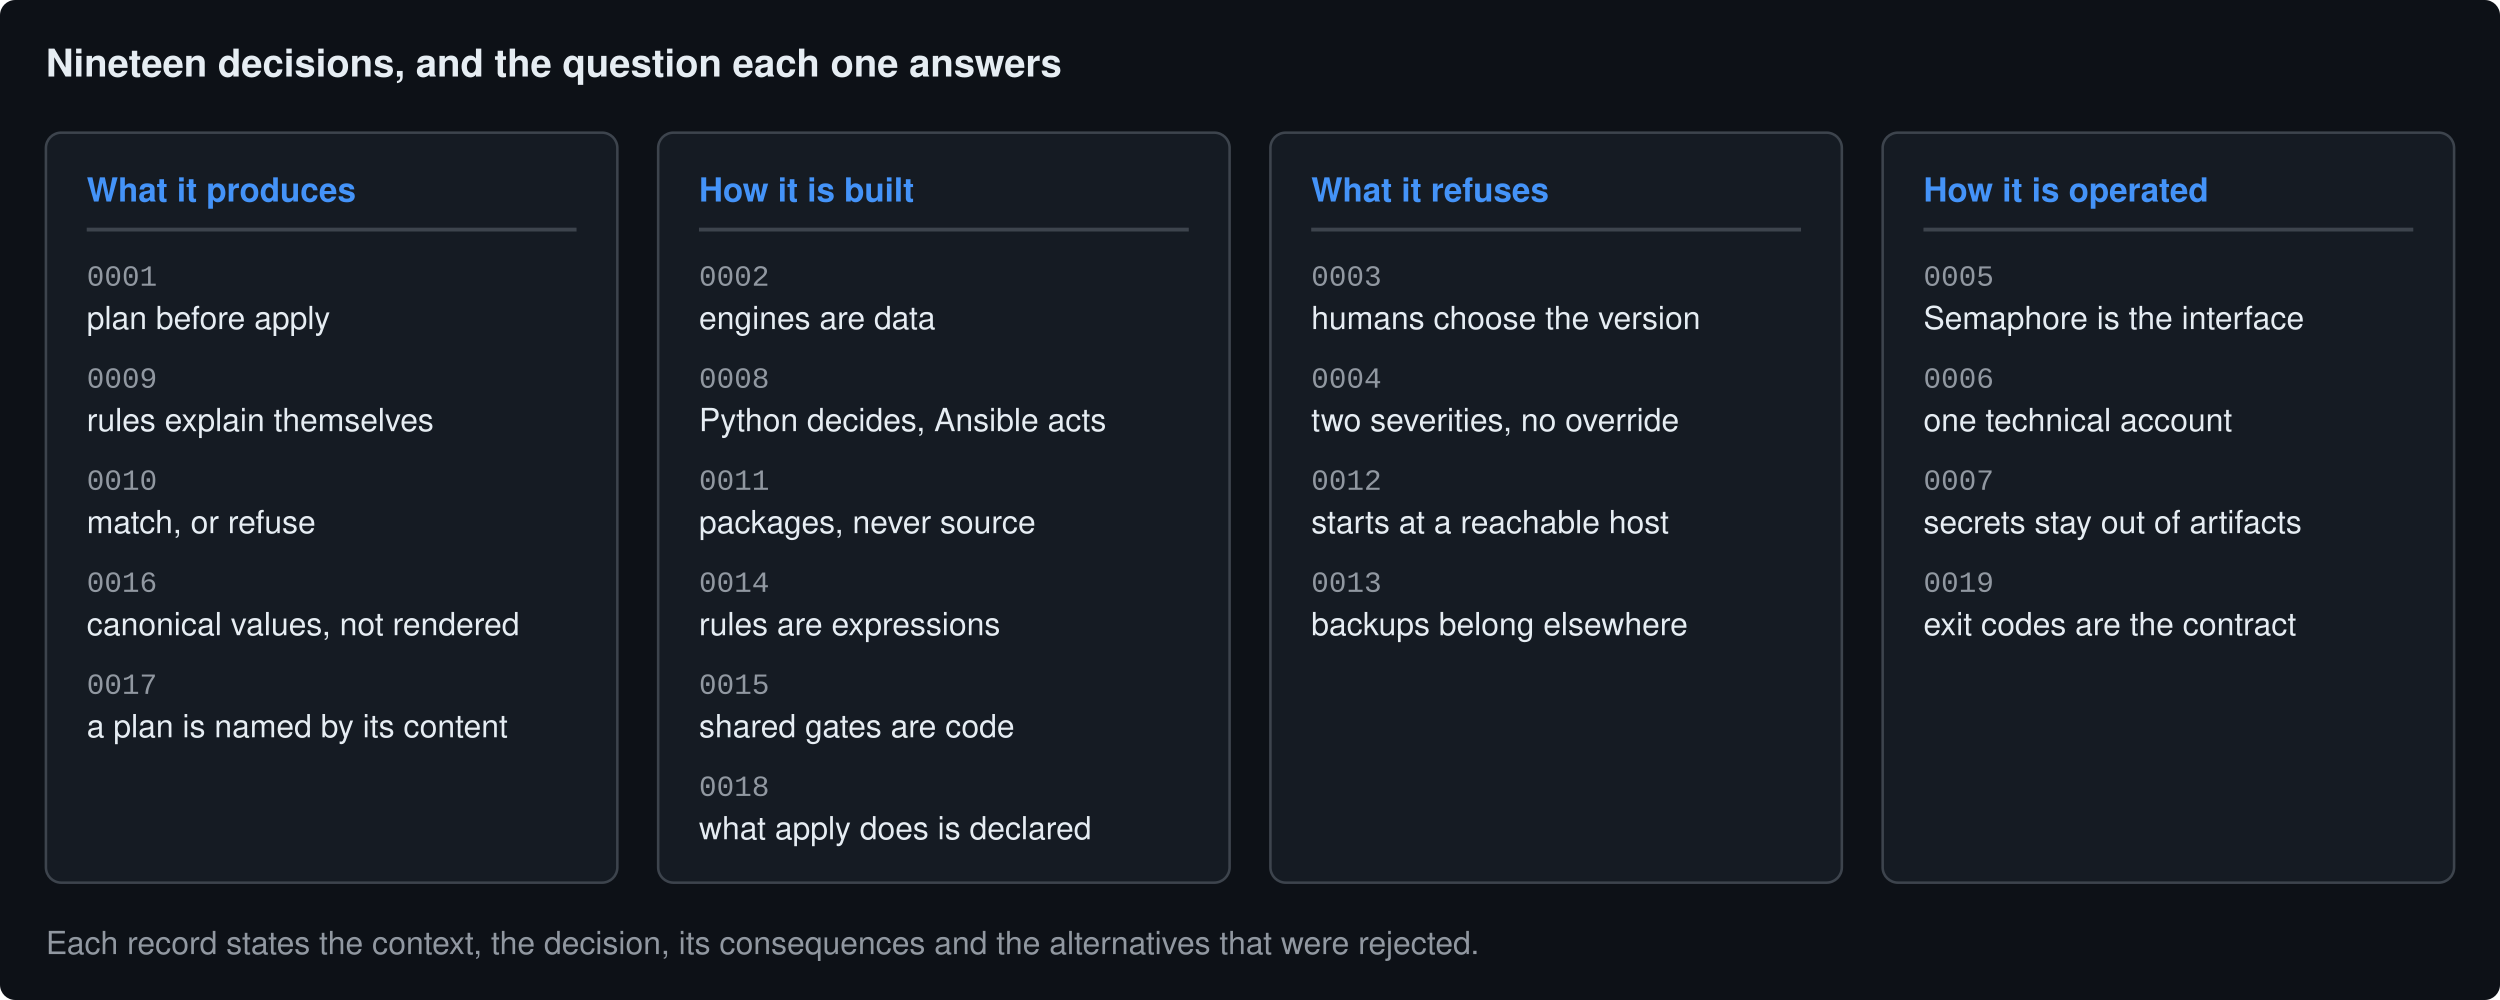
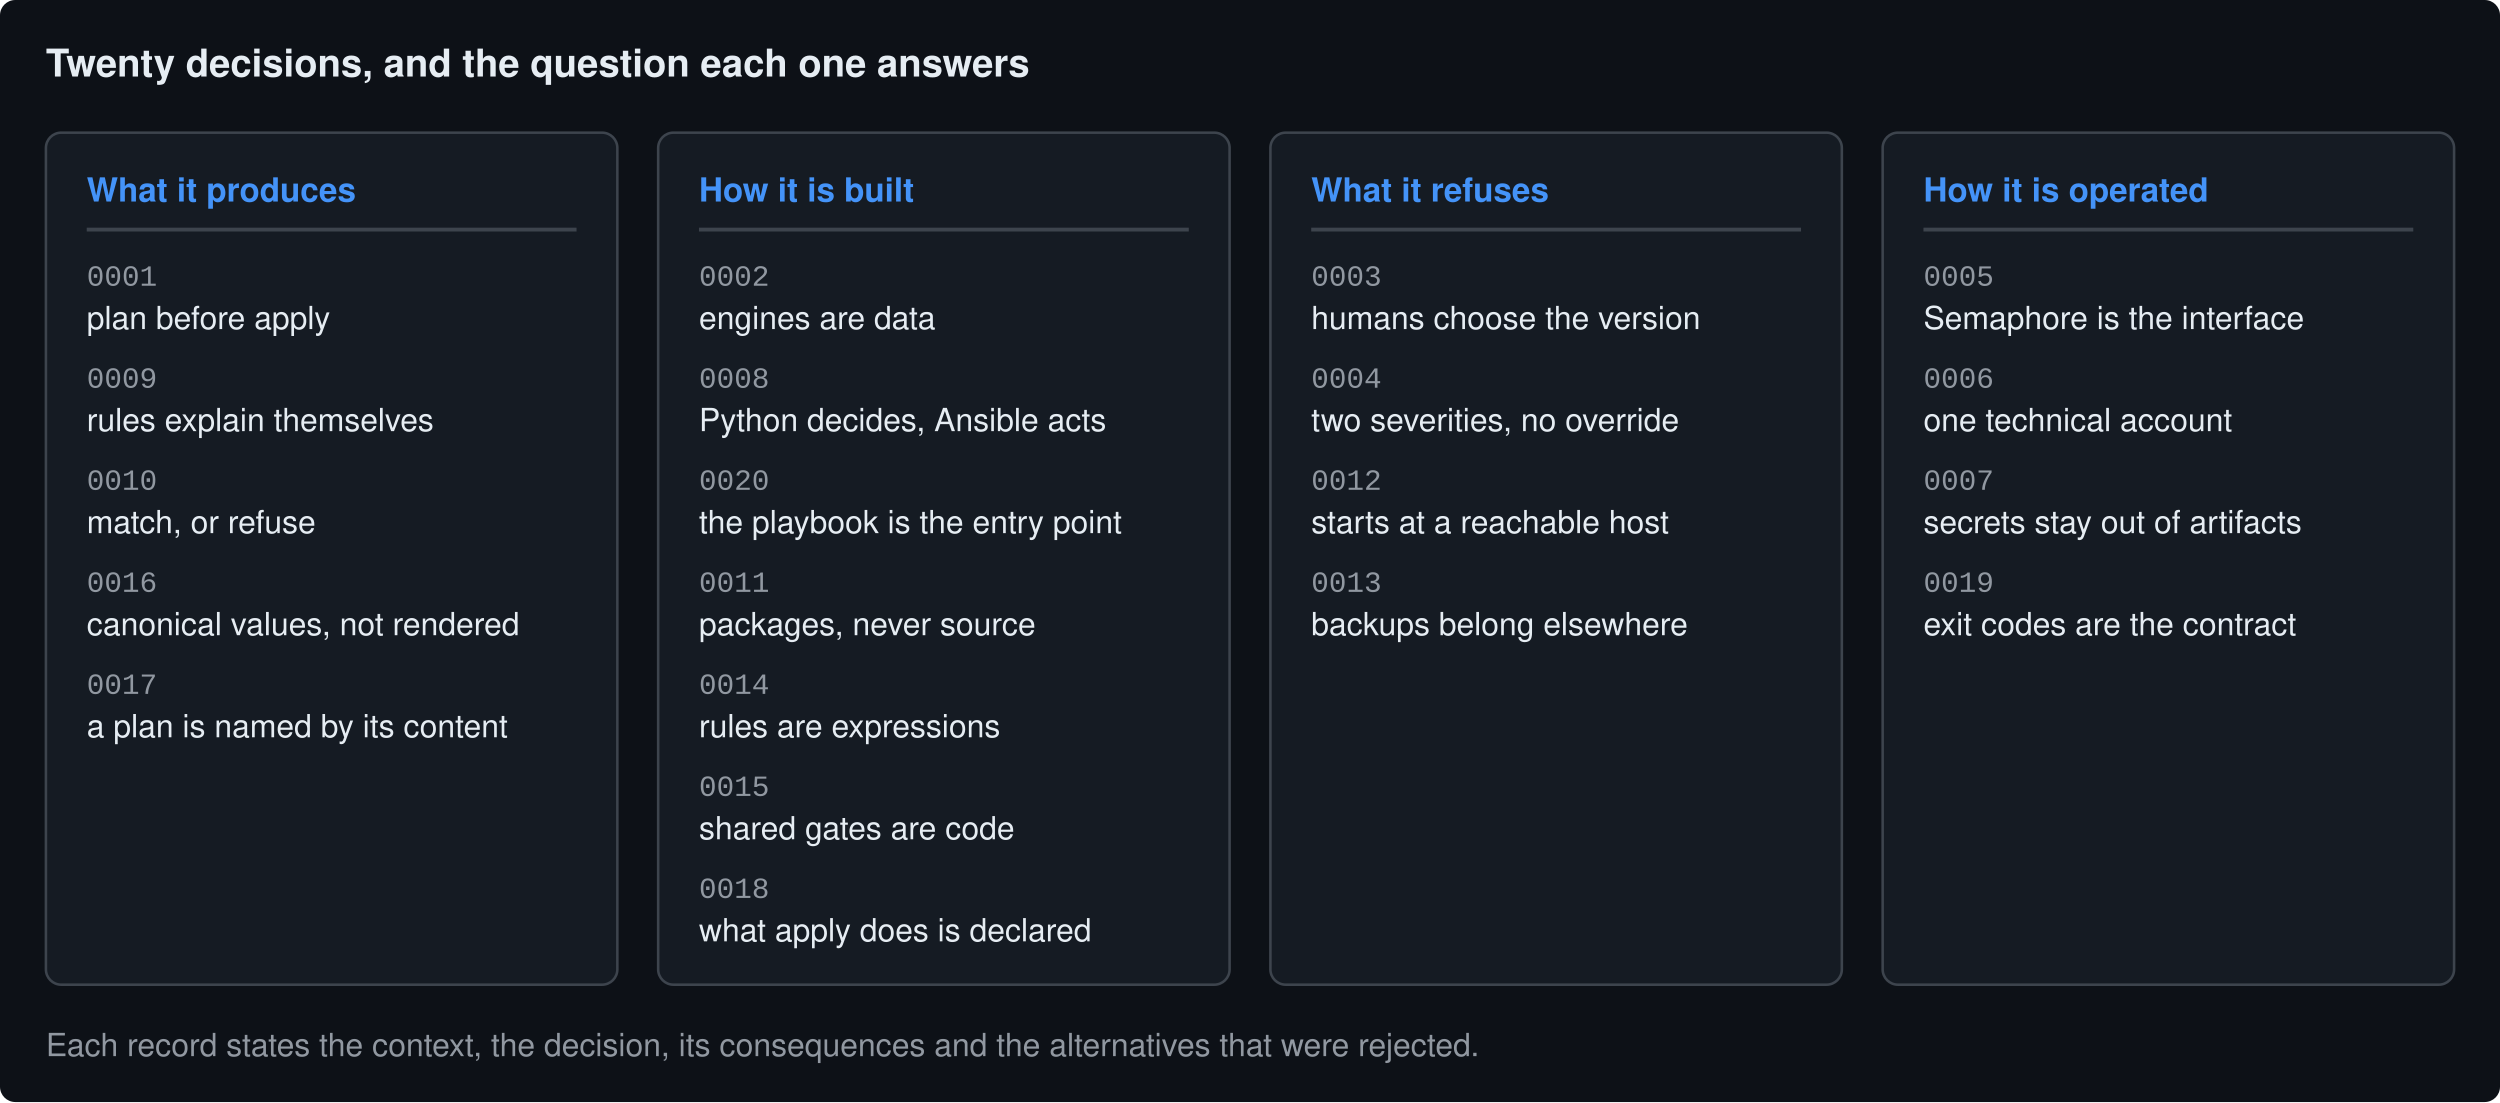
- <svg xmlns="http://www.w3.org/2000/svg" width="980" height="392" viewBox="0 0 980 392" role="img">
+ <svg xmlns="http://www.w3.org/2000/svg" width="980" height="432" viewBox="0 0 980 432" role="img">
  <defs>
    <marker id="arrow" viewBox="0 0 10 10" refX="9" refY="5" markerWidth="6" markerHeight="6" orient="auto">
      <path d="M 0 0 L 10 5 L 0 10 z" fill="context-stroke" />
    </marker>
  </defs>
-   <rect x="0" y="0" width="980" height="392" rx="6" fill="#0d1117" stroke="none" stroke-width="1" />
-   <text x="18.0" y="30" fill="#e6edf3" font-family="-apple-system, BlinkMacSystemFont, 'Segoe UI', Helvetica, Arial, sans-serif" font-size="15" font-weight="600" text-anchor="start" letter-spacing="normal" xml:space="preserve">Nineteen decisions, and the question each one answers</text>
-   <rect x="18.0" y="52.0" width="224.0" height="294.0" rx="6" fill="#151b23" stroke="#3d444d" stroke-width="1" />
+   <rect x="0" y="0" width="980" height="432" rx="6" fill="#0d1117" stroke="none" stroke-width="1" />
+   <text x="18.0" y="30" fill="#e6edf3" font-family="-apple-system, BlinkMacSystemFont, 'Segoe UI', Helvetica, Arial, sans-serif" font-size="15" font-weight="600" text-anchor="start" letter-spacing="normal" xml:space="preserve">Twenty decisions, and the question each one answers</text>
+   <rect x="18.0" y="52.0" width="224.0" height="334.0" rx="6" fill="#151b23" stroke="#3d444d" stroke-width="1" />
  <text x="34.0" y="79.0" fill="#4493f8" font-family="-apple-system, BlinkMacSystemFont, 'Segoe UI', Helvetica, Arial, sans-serif" font-size="13" font-weight="600" text-anchor="start" letter-spacing="normal" xml:space="preserve">What it produces</text>
  <line x1="34.0" y1="90.0" x2="226.0" y2="90.0" stroke="#3d444d" stroke-width="1.5" />
  <text x="34.0" y="112.0" fill="#9198a1" font-family="ui-monospace, SFMono-Regular, Menlo, Consolas, 'Liberation Mono', monospace" font-size="11.5" font-weight="normal" text-anchor="start" letter-spacing="normal" xml:space="preserve">0001</text>
  <text x="34.0" y="129.0" fill="#e6edf3" font-family="-apple-system, BlinkMacSystemFont, 'Segoe UI', Helvetica, Arial, sans-serif" font-size="12.5" font-weight="normal" text-anchor="start" letter-spacing="normal" xml:space="preserve">plan before apply</text>
  <text x="34.0" y="152.0" fill="#9198a1" font-family="ui-monospace, SFMono-Regular, Menlo, Consolas, 'Liberation Mono', monospace" font-size="11.5" font-weight="normal" text-anchor="start" letter-spacing="normal" xml:space="preserve">0009</text>
  <text x="34.0" y="169.0" fill="#e6edf3" font-family="-apple-system, BlinkMacSystemFont, 'Segoe UI', Helvetica, Arial, sans-serif" font-size="12.5" font-weight="normal" text-anchor="start" letter-spacing="normal" xml:space="preserve">rules explain themselves</text>
  <text x="34.0" y="192.0" fill="#9198a1" font-family="ui-monospace, SFMono-Regular, Menlo, Consolas, 'Liberation Mono', monospace" font-size="11.5" font-weight="normal" text-anchor="start" letter-spacing="normal" xml:space="preserve">0010</text>
  <text x="34.0" y="209.0" fill="#e6edf3" font-family="-apple-system, BlinkMacSystemFont, 'Segoe UI', Helvetica, Arial, sans-serif" font-size="12.5" font-weight="normal" text-anchor="start" letter-spacing="normal" xml:space="preserve">match, or refuse</text>
  <text x="34.0" y="232.0" fill="#9198a1" font-family="ui-monospace, SFMono-Regular, Menlo, Consolas, 'Liberation Mono', monospace" font-size="11.5" font-weight="normal" text-anchor="start" letter-spacing="normal" xml:space="preserve">0016</text>
  <text x="34.0" y="249.0" fill="#e6edf3" font-family="-apple-system, BlinkMacSystemFont, 'Segoe UI', Helvetica, Arial, sans-serif" font-size="12.5" font-weight="normal" text-anchor="start" letter-spacing="normal" xml:space="preserve">canonical values, not rendered</text>
  <text x="34.0" y="272.0" fill="#9198a1" font-family="ui-monospace, SFMono-Regular, Menlo, Consolas, 'Liberation Mono', monospace" font-size="11.5" font-weight="normal" text-anchor="start" letter-spacing="normal" xml:space="preserve">0017</text>
  <text x="34.0" y="289.0" fill="#e6edf3" font-family="-apple-system, BlinkMacSystemFont, 'Segoe UI', Helvetica, Arial, sans-serif" font-size="12.5" font-weight="normal" text-anchor="start" letter-spacing="normal" xml:space="preserve">a plan is named by its content</text>
-   <rect x="258.0" y="52.0" width="224.0" height="294.0" rx="6" fill="#151b23" stroke="#3d444d" stroke-width="1" />
+   <rect x="258.0" y="52.0" width="224.0" height="334.0" rx="6" fill="#151b23" stroke="#3d444d" stroke-width="1" />
  <text x="274.0" y="79.0" fill="#4493f8" font-family="-apple-system, BlinkMacSystemFont, 'Segoe UI', Helvetica, Arial, sans-serif" font-size="13" font-weight="600" text-anchor="start" letter-spacing="normal" xml:space="preserve">How it is built</text>
  <line x1="274.0" y1="90.0" x2="466.0" y2="90.0" stroke="#3d444d" stroke-width="1.5" />
  <text x="274.0" y="112.0" fill="#9198a1" font-family="ui-monospace, SFMono-Regular, Menlo, Consolas, 'Liberation Mono', monospace" font-size="11.5" font-weight="normal" text-anchor="start" letter-spacing="normal" xml:space="preserve">0002</text>
  <text x="274.0" y="129.0" fill="#e6edf3" font-family="-apple-system, BlinkMacSystemFont, 'Segoe UI', Helvetica, Arial, sans-serif" font-size="12.5" font-weight="normal" text-anchor="start" letter-spacing="normal" xml:space="preserve">engines are data</text>
  <text x="274.0" y="152.0" fill="#9198a1" font-family="ui-monospace, SFMono-Regular, Menlo, Consolas, 'Liberation Mono', monospace" font-size="11.5" font-weight="normal" text-anchor="start" letter-spacing="normal" xml:space="preserve">0008</text>
  <text x="274.0" y="169.0" fill="#e6edf3" font-family="-apple-system, BlinkMacSystemFont, 'Segoe UI', Helvetica, Arial, sans-serif" font-size="12.5" font-weight="normal" text-anchor="start" letter-spacing="normal" xml:space="preserve">Python decides, Ansible acts</text>
-   <text x="274.0" y="192.0" fill="#9198a1" font-family="ui-monospace, SFMono-Regular, Menlo, Consolas, 'Liberation Mono', monospace" font-size="11.5" font-weight="normal" text-anchor="start" letter-spacing="normal" xml:space="preserve">0011</text>
-   <text x="274.0" y="209.0" fill="#e6edf3" font-family="-apple-system, BlinkMacSystemFont, 'Segoe UI', Helvetica, Arial, sans-serif" font-size="12.5" font-weight="normal" text-anchor="start" letter-spacing="normal" xml:space="preserve">packages, never source</text>
-   <text x="274.0" y="232.0" fill="#9198a1" font-family="ui-monospace, SFMono-Regular, Menlo, Consolas, 'Liberation Mono', monospace" font-size="11.5" font-weight="normal" text-anchor="start" letter-spacing="normal" xml:space="preserve">0014</text>
-   <text x="274.0" y="249.0" fill="#e6edf3" font-family="-apple-system, BlinkMacSystemFont, 'Segoe UI', Helvetica, Arial, sans-serif" font-size="12.5" font-weight="normal" text-anchor="start" letter-spacing="normal" xml:space="preserve">rules are expressions</text>
-   <text x="274.0" y="272.0" fill="#9198a1" font-family="ui-monospace, SFMono-Regular, Menlo, Consolas, 'Liberation Mono', monospace" font-size="11.5" font-weight="normal" text-anchor="start" letter-spacing="normal" xml:space="preserve">0015</text>
-   <text x="274.0" y="289.0" fill="#e6edf3" font-family="-apple-system, BlinkMacSystemFont, 'Segoe UI', Helvetica, Arial, sans-serif" font-size="12.5" font-weight="normal" text-anchor="start" letter-spacing="normal" xml:space="preserve">shared gates are code</text>
-   <text x="274.0" y="312.0" fill="#9198a1" font-family="ui-monospace, SFMono-Regular, Menlo, Consolas, 'Liberation Mono', monospace" font-size="11.5" font-weight="normal" text-anchor="start" letter-spacing="normal" xml:space="preserve">0018</text>
-   <text x="274.0" y="329.0" fill="#e6edf3" font-family="-apple-system, BlinkMacSystemFont, 'Segoe UI', Helvetica, Arial, sans-serif" font-size="12.5" font-weight="normal" text-anchor="start" letter-spacing="normal" xml:space="preserve">what apply does is declared</text>
-   <rect x="498.0" y="52.0" width="224.0" height="294.0" rx="6" fill="#151b23" stroke="#3d444d" stroke-width="1" />
+   <text x="274.0" y="192.0" fill="#9198a1" font-family="ui-monospace, SFMono-Regular, Menlo, Consolas, 'Liberation Mono', monospace" font-size="11.5" font-weight="normal" text-anchor="start" letter-spacing="normal" xml:space="preserve">0020</text>
+   <text x="274.0" y="209.0" fill="#e6edf3" font-family="-apple-system, BlinkMacSystemFont, 'Segoe UI', Helvetica, Arial, sans-serif" font-size="12.5" font-weight="normal" text-anchor="start" letter-spacing="normal" xml:space="preserve">the playbook is the entry point</text>
+   <text x="274.0" y="232.0" fill="#9198a1" font-family="ui-monospace, SFMono-Regular, Menlo, Consolas, 'Liberation Mono', monospace" font-size="11.5" font-weight="normal" text-anchor="start" letter-spacing="normal" xml:space="preserve">0011</text>
+   <text x="274.0" y="249.0" fill="#e6edf3" font-family="-apple-system, BlinkMacSystemFont, 'Segoe UI', Helvetica, Arial, sans-serif" font-size="12.5" font-weight="normal" text-anchor="start" letter-spacing="normal" xml:space="preserve">packages, never source</text>
+   <text x="274.0" y="272.0" fill="#9198a1" font-family="ui-monospace, SFMono-Regular, Menlo, Consolas, 'Liberation Mono', monospace" font-size="11.5" font-weight="normal" text-anchor="start" letter-spacing="normal" xml:space="preserve">0014</text>
+   <text x="274.0" y="289.0" fill="#e6edf3" font-family="-apple-system, BlinkMacSystemFont, 'Segoe UI', Helvetica, Arial, sans-serif" font-size="12.5" font-weight="normal" text-anchor="start" letter-spacing="normal" xml:space="preserve">rules are expressions</text>
+   <text x="274.0" y="312.0" fill="#9198a1" font-family="ui-monospace, SFMono-Regular, Menlo, Consolas, 'Liberation Mono', monospace" font-size="11.5" font-weight="normal" text-anchor="start" letter-spacing="normal" xml:space="preserve">0015</text>
+   <text x="274.0" y="329.0" fill="#e6edf3" font-family="-apple-system, BlinkMacSystemFont, 'Segoe UI', Helvetica, Arial, sans-serif" font-size="12.5" font-weight="normal" text-anchor="start" letter-spacing="normal" xml:space="preserve">shared gates are code</text>
+   <text x="274.0" y="352.0" fill="#9198a1" font-family="ui-monospace, SFMono-Regular, Menlo, Consolas, 'Liberation Mono', monospace" font-size="11.5" font-weight="normal" text-anchor="start" letter-spacing="normal" xml:space="preserve">0018</text>
+   <text x="274.0" y="369.0" fill="#e6edf3" font-family="-apple-system, BlinkMacSystemFont, 'Segoe UI', Helvetica, Arial, sans-serif" font-size="12.5" font-weight="normal" text-anchor="start" letter-spacing="normal" xml:space="preserve">what apply does is declared</text>
+   <rect x="498.0" y="52.0" width="224.0" height="334.0" rx="6" fill="#151b23" stroke="#3d444d" stroke-width="1" />
  <text x="514.0" y="79.0" fill="#4493f8" font-family="-apple-system, BlinkMacSystemFont, 'Segoe UI', Helvetica, Arial, sans-serif" font-size="13" font-weight="600" text-anchor="start" letter-spacing="normal" xml:space="preserve">What it refuses</text>
  <line x1="514.0" y1="90.0" x2="706.0" y2="90.0" stroke="#3d444d" stroke-width="1.5" />
  <text x="514.0" y="112.0" fill="#9198a1" font-family="ui-monospace, SFMono-Regular, Menlo, Consolas, 'Liberation Mono', monospace" font-size="11.5" font-weight="normal" text-anchor="start" letter-spacing="normal" xml:space="preserve">0003</text>
  <text x="514.0" y="129.0" fill="#e6edf3" font-family="-apple-system, BlinkMacSystemFont, 'Segoe UI', Helvetica, Arial, sans-serif" font-size="12.5" font-weight="normal" text-anchor="start" letter-spacing="normal" xml:space="preserve">humans choose the version</text>
  <text x="514.0" y="152.0" fill="#9198a1" font-family="ui-monospace, SFMono-Regular, Menlo, Consolas, 'Liberation Mono', monospace" font-size="11.5" font-weight="normal" text-anchor="start" letter-spacing="normal" xml:space="preserve">0004</text>
  <text x="514.0" y="169.0" fill="#e6edf3" font-family="-apple-system, BlinkMacSystemFont, 'Segoe UI', Helvetica, Arial, sans-serif" font-size="12.5" font-weight="normal" text-anchor="start" letter-spacing="normal" xml:space="preserve">two severities, no override</text>
  <text x="514.0" y="192.0" fill="#9198a1" font-family="ui-monospace, SFMono-Regular, Menlo, Consolas, 'Liberation Mono', monospace" font-size="11.5" font-weight="normal" text-anchor="start" letter-spacing="normal" xml:space="preserve">0012</text>
  <text x="514.0" y="209.0" fill="#e6edf3" font-family="-apple-system, BlinkMacSystemFont, 'Segoe UI', Helvetica, Arial, sans-serif" font-size="12.5" font-weight="normal" text-anchor="start" letter-spacing="normal" xml:space="preserve">starts at a reachable host</text>
  <text x="514.0" y="232.0" fill="#9198a1" font-family="ui-monospace, SFMono-Regular, Menlo, Consolas, 'Liberation Mono', monospace" font-size="11.5" font-weight="normal" text-anchor="start" letter-spacing="normal" xml:space="preserve">0013</text>
  <text x="514.0" y="249.0" fill="#e6edf3" font-family="-apple-system, BlinkMacSystemFont, 'Segoe UI', Helvetica, Arial, sans-serif" font-size="12.5" font-weight="normal" text-anchor="start" letter-spacing="normal" xml:space="preserve">backups belong elsewhere</text>
-   <rect x="738.0" y="52.0" width="224.0" height="294.0" rx="6" fill="#151b23" stroke="#3d444d" stroke-width="1" />
+   <rect x="738.0" y="52.0" width="224.0" height="334.0" rx="6" fill="#151b23" stroke="#3d444d" stroke-width="1" />
  <text x="754.0" y="79.0" fill="#4493f8" font-family="-apple-system, BlinkMacSystemFont, 'Segoe UI', Helvetica, Arial, sans-serif" font-size="13" font-weight="600" text-anchor="start" letter-spacing="normal" xml:space="preserve">How it is operated</text>
  <line x1="754.0" y1="90.0" x2="946.0" y2="90.0" stroke="#3d444d" stroke-width="1.5" />
  <text x="754.0" y="112.0" fill="#9198a1" font-family="ui-monospace, SFMono-Regular, Menlo, Consolas, 'Liberation Mono', monospace" font-size="11.5" font-weight="normal" text-anchor="start" letter-spacing="normal" xml:space="preserve">0005</text>
  <text x="754.0" y="129.0" fill="#e6edf3" font-family="-apple-system, BlinkMacSystemFont, 'Segoe UI', Helvetica, Arial, sans-serif" font-size="12.5" font-weight="normal" text-anchor="start" letter-spacing="normal" xml:space="preserve">Semaphore is the interface</text>
  <text x="754.0" y="152.0" fill="#9198a1" font-family="ui-monospace, SFMono-Regular, Menlo, Consolas, 'Liberation Mono', monospace" font-size="11.5" font-weight="normal" text-anchor="start" letter-spacing="normal" xml:space="preserve">0006</text>
  <text x="754.0" y="169.0" fill="#e6edf3" font-family="-apple-system, BlinkMacSystemFont, 'Segoe UI', Helvetica, Arial, sans-serif" font-size="12.5" font-weight="normal" text-anchor="start" letter-spacing="normal" xml:space="preserve">one technical account</text>
  <text x="754.0" y="192.0" fill="#9198a1" font-family="ui-monospace, SFMono-Regular, Menlo, Consolas, 'Liberation Mono', monospace" font-size="11.5" font-weight="normal" text-anchor="start" letter-spacing="normal" xml:space="preserve">0007</text>
  <text x="754.0" y="209.0" fill="#e6edf3" font-family="-apple-system, BlinkMacSystemFont, 'Segoe UI', Helvetica, Arial, sans-serif" font-size="12.5" font-weight="normal" text-anchor="start" letter-spacing="normal" xml:space="preserve">secrets stay out of artifacts</text>
  <text x="754.0" y="232.0" fill="#9198a1" font-family="ui-monospace, SFMono-Regular, Menlo, Consolas, 'Liberation Mono', monospace" font-size="11.5" font-weight="normal" text-anchor="start" letter-spacing="normal" xml:space="preserve">0019</text>
  <text x="754.0" y="249.0" fill="#e6edf3" font-family="-apple-system, BlinkMacSystemFont, 'Segoe UI', Helvetica, Arial, sans-serif" font-size="12.5" font-weight="normal" text-anchor="start" letter-spacing="normal" xml:space="preserve">exit codes are the contract</text>
-   <text x="18.0" y="374" fill="#9198a1" font-family="-apple-system, BlinkMacSystemFont, 'Segoe UI', Helvetica, Arial, sans-serif" font-size="12.5" font-weight="normal" text-anchor="start" letter-spacing="normal" xml:space="preserve">Each record states the context, the decision, its consequences and the alternatives that were rejected.</text>
+   <text x="18.0" y="414" fill="#9198a1" font-family="-apple-system, BlinkMacSystemFont, 'Segoe UI', Helvetica, Arial, sans-serif" font-size="12.5" font-weight="normal" text-anchor="start" letter-spacing="normal" xml:space="preserve">Each record states the context, the decision, its consequences and the alternatives that were rejected.</text>
</svg>
